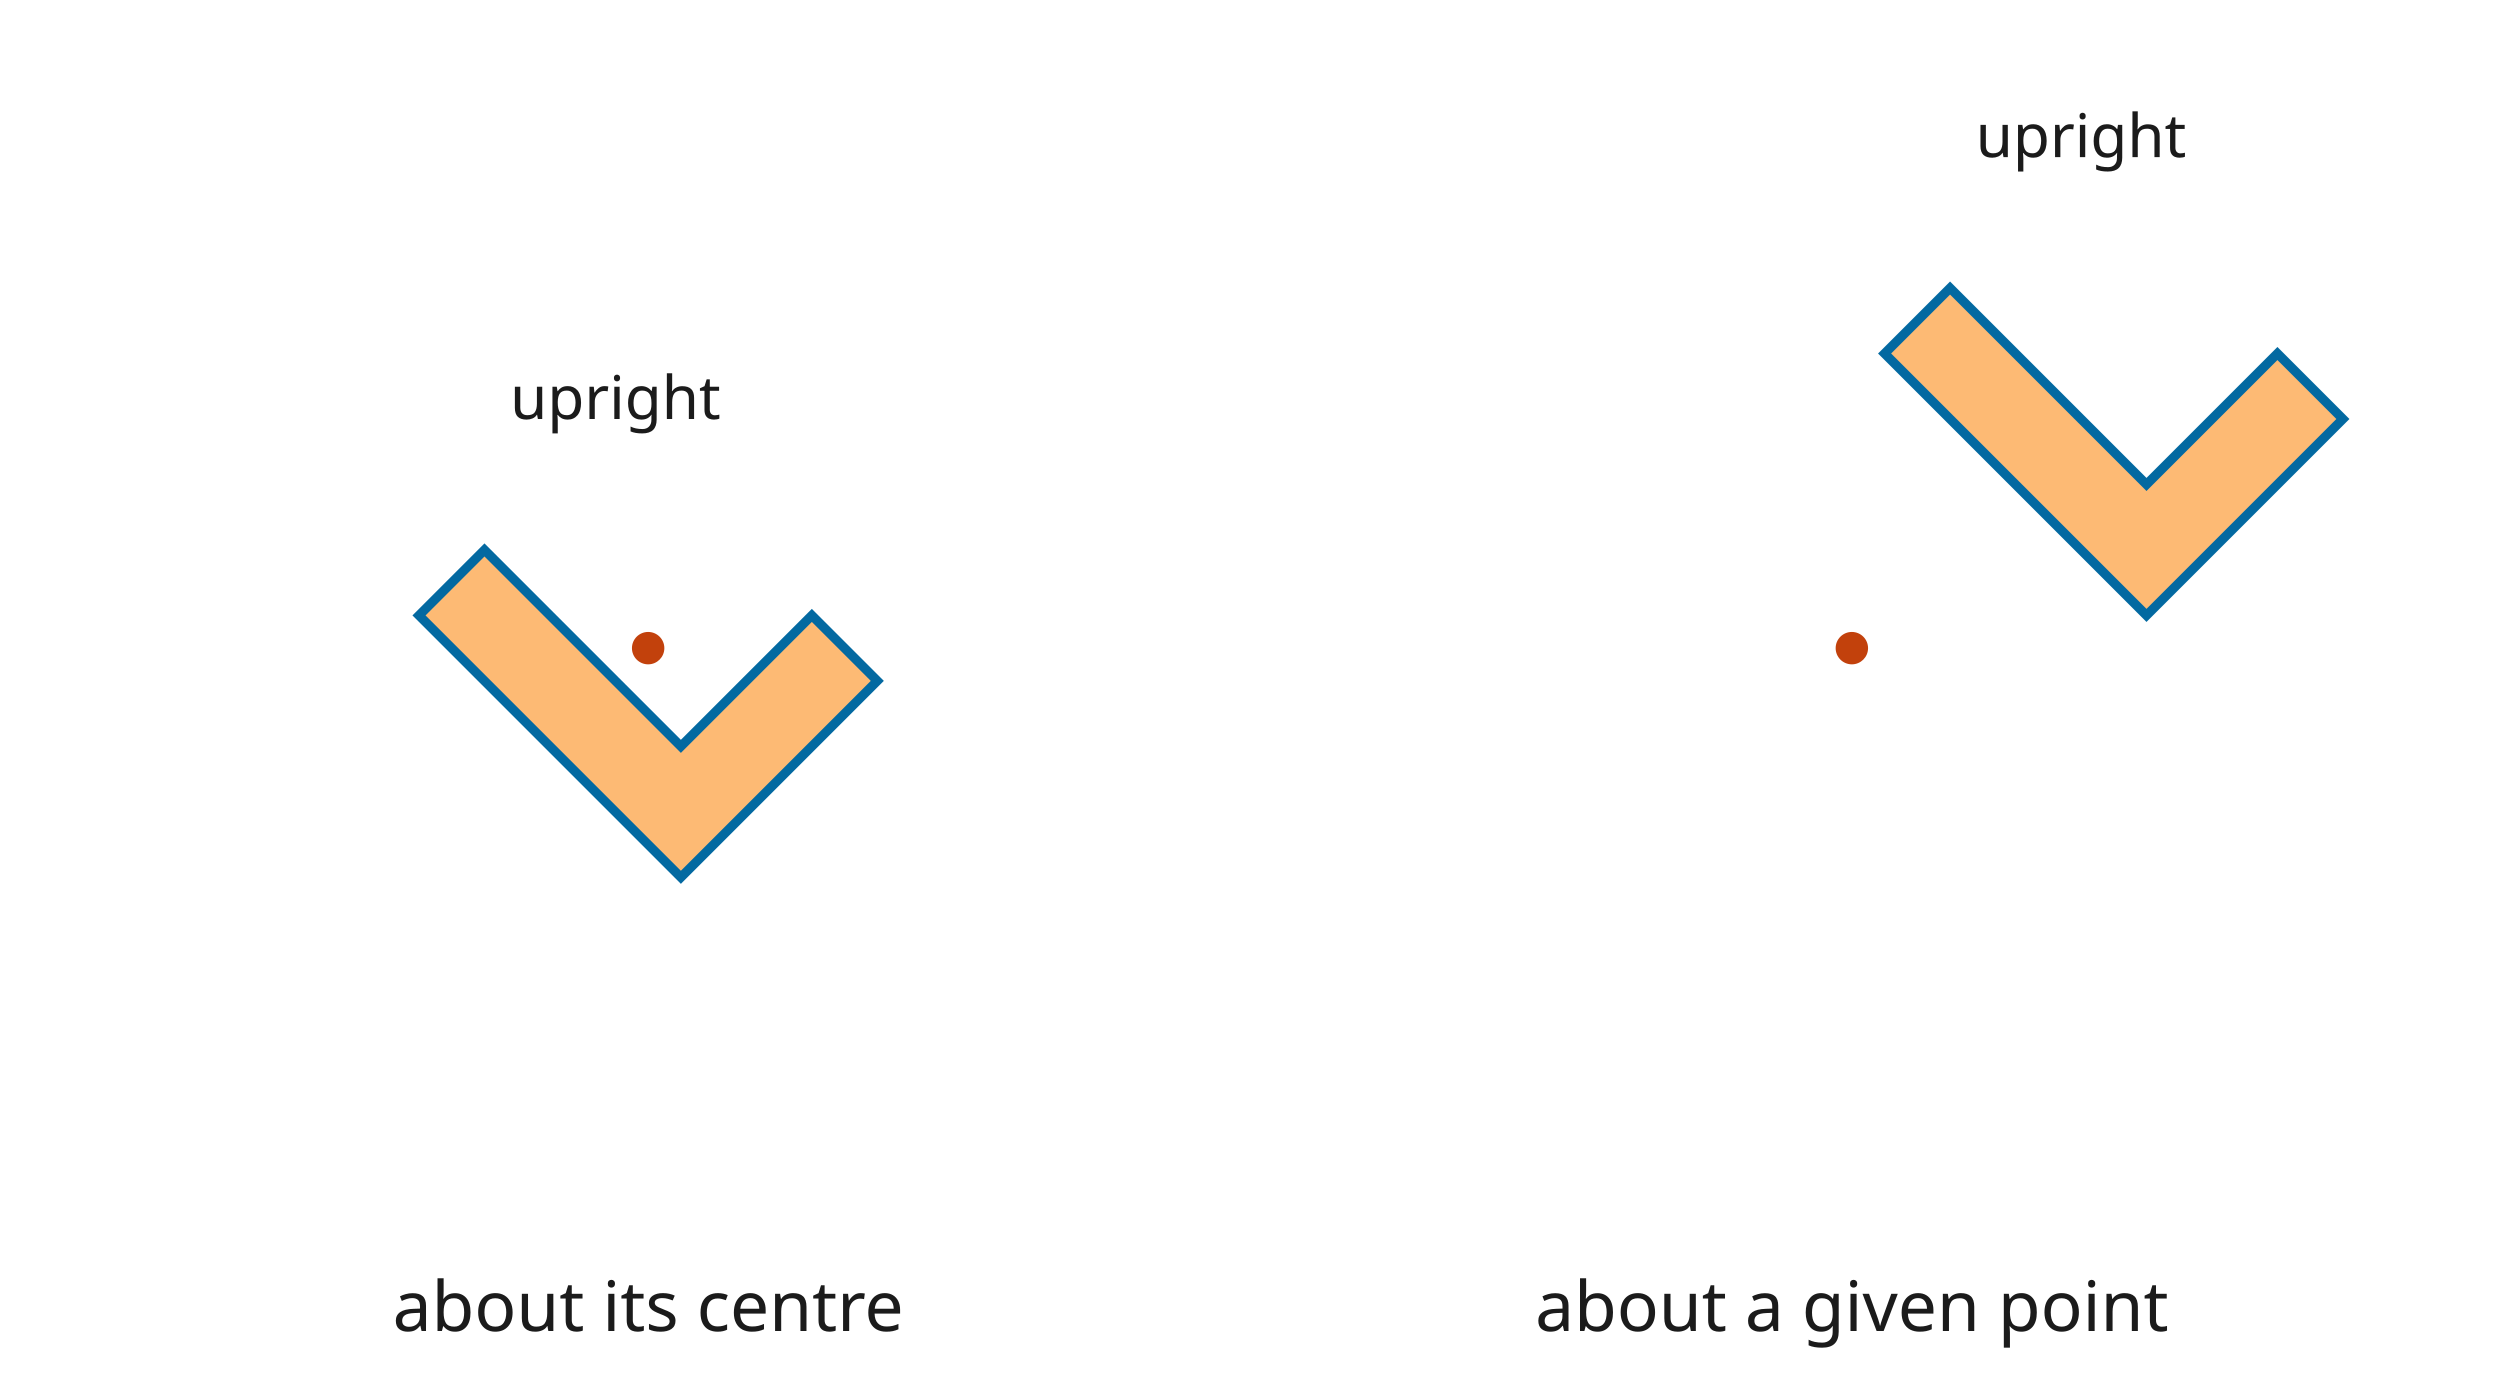
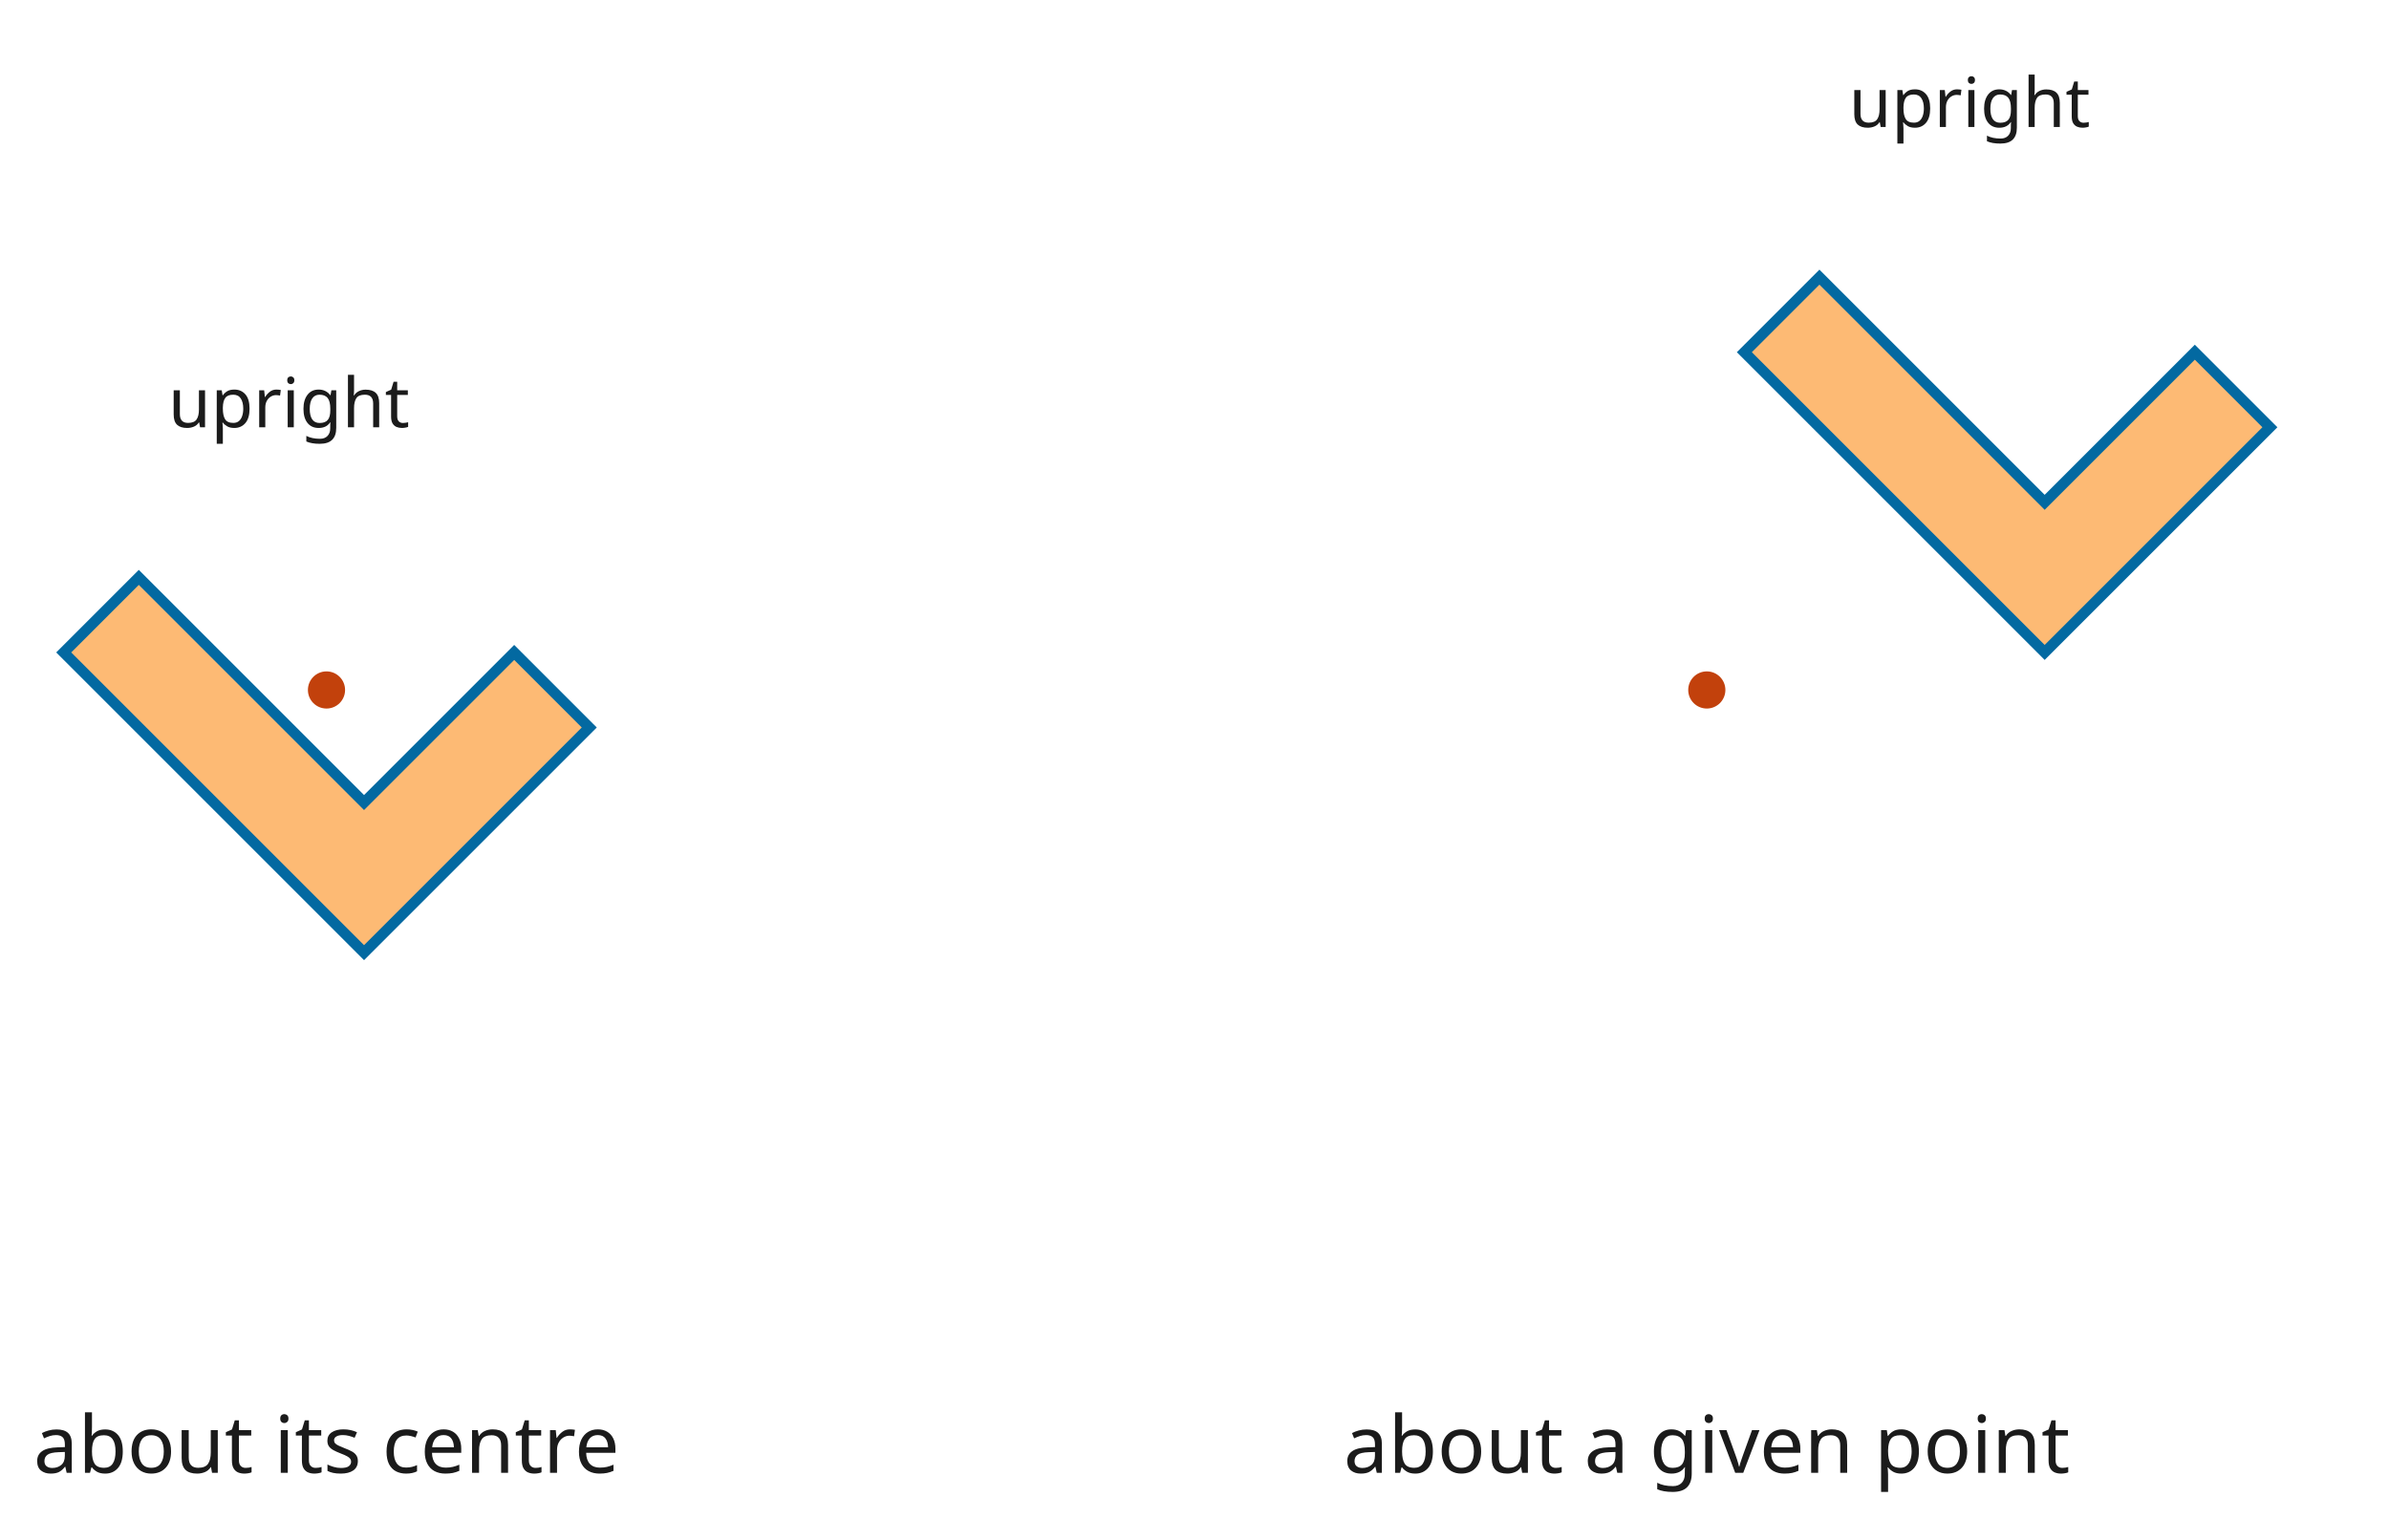
- <svg xmlns="http://www.w3.org/2000/svg" viewBox="0 0 1080 600">
+ <svg xmlns="http://www.w3.org/2000/svg" viewBox="0 0 900 580">
  <style>:root{--ink:#1b1b1b;--mist:#b4b9c0;--slate:#6b7280;--ember:#c2410c;--amber:#b45309;--peach:#fdba74;--deep:#0369a1;--sky:#38bdf8;--haze:#7ea8c4;--steel:#5a8fb3;--frost:#e0f2fe;--moss:#15803d;--shade0:#857763;--shade1:#8f816d;--shade2:#9a8c78;--shade3:#a49682;--shade4:#aea08c;--shade5:#b8aa96;--shade6:#c3b5a1;--shade7:#cdbfab;--shade8:#d7c9b5;--shade9:#e1d3bf;--shade10:#ecdeca;--shade11:#f6e8d4}@media(prefers-color-scheme:dark){:root{--ink:#ebebeb;--mist:#3a414c;--slate:#9aa3ae;--ember:#f97316;--amber:#eba043;--peach:#7a4a1c;--deep:#4cb8ea;--sky:#1f6f96;--haze:#3d5f76;--steel:#4a6f88;--frost:#17293b;--moss:#3ec46d;--shade0:#182434;--shade1:#202c3c;--shade2:#283444;--shade3:#303c4c;--shade4:#384454;--shade5:#404c5c;--shade6:#475363;--shade7:#4f5b6b;--shade8:#576373;--shade9:#5f6b7b;--shade10:#677383;--shade11:#6f7b8b}}</style>
-   <path data-mark="turns/own/pivot/disc" d="M287 280C287 276.134 283.866 273 280 273C276.134 273 273 276.134 273 280C273 283.866 276.134 287 280 287C283.866 287 287 283.866 287 280Z" fill="var(--ember, #c2410c)" />
-   <path data-mark="turns/own/rider/ell" d="M294.142 378.995C322.426 350.711 350.711 322.426 378.995 294.142C369.567 284.714 360.139 275.286 350.711 265.858C331.854 284.714 312.998 303.57 294.142 322.426C265.858 294.142 237.574 265.858 209.289 237.574C199.861 247.002 190.433 256.43 181.005 265.858C218.717 303.57 256.43 341.283 294.142 378.995Z" fill="var(--peach, #fdba74)" stroke="var(--deep, #0369a1)" stroke-width="4" />
-   <text data-mark="turns/own/rider/word" x="265.858" y="181.005" font-family="sans-serif" font-size="26" fill="var(--ink, #1b1b1b)" text-anchor="middle">upright</text>
-   <text data-mark="turns/own/label" x="280" y="575" font-family="sans-serif" font-size="30" fill="var(--ink, #1b1b1b)" text-anchor="middle">about its centre</text>
-   <path data-mark="turns/given/pivot/disc" d="M807 280C807 276.134 803.866 273 800 273C796.134 273 793 276.134 793 280C793 283.866 796.134 287 800 287C803.866 287 807 283.866 807 280Z" fill="var(--ember, #c2410c)" />
-   <path data-mark="turns/given/rider/ell" d="M927.279 265.858C955.563 237.574 983.848 209.289 1012.132 181.005C1002.704 171.577 993.276 162.149 983.848 152.721C964.992 171.577 946.135 190.433 927.279 209.289C898.995 181.005 870.711 152.721 842.426 124.437C832.998 133.865 823.57 143.293 814.142 152.721C851.854 190.433 889.567 228.146 927.279 265.858Z" fill="var(--peach, #fdba74)" stroke="var(--deep, #0369a1)" stroke-width="4" />
-   <text data-mark="turns/given/rider/word" x="898.995" y="67.868" font-family="sans-serif" font-size="26" fill="var(--ink, #1b1b1b)" text-anchor="middle">upright</text>
-   <text data-mark="turns/given/label" x="800" y="575" font-family="sans-serif" font-size="30" fill="var(--ink, #1b1b1b)" text-anchor="middle">about a given point</text>
+   <path data-mark="turns/own/pivot/disc" d="M130 260C130 256.134 126.866 253 123 253C119.134 253 116 256.134 116 260C116 263.866 119.134 267 123 267C126.866 267 130 263.866 130 260Z" fill="var(--ember, #c2410c)" />
+   <path data-mark="turns/own/rider/ell" d="M137.142 358.995C165.426 330.711 193.711 302.426 221.995 274.142C212.567 264.714 203.139 255.286 193.711 245.858C174.854 264.714 155.998 283.57 137.142 302.426C108.858 274.142 80.574 245.858 52.289 217.574C42.861 227.002 33.433 236.43 24.005 245.858C61.717 283.57 99.43 321.283 137.142 358.995Z" fill="var(--peach, #fdba74)" stroke="var(--deep, #0369a1)" stroke-width="4" />
+   <text data-mark="turns/own/rider/word" x="108.858" y="161.005" font-family="sans-serif" font-size="26" fill="var(--ink, #1b1b1b)" text-anchor="middle">upright</text>
+   <text data-mark="turns/own/label" x="123" y="555" font-family="sans-serif" font-size="30" fill="var(--ink, #1b1b1b)" text-anchor="middle">about its centre</text>
+   <path data-mark="turns/given/pivot/disc" d="M650 260C650 256.134 646.866 253 643 253C639.134 253 636 256.134 636 260C636 263.866 639.134 267 643 267C646.866 267 650 263.866 650 260Z" fill="var(--ember, #c2410c)" />
+   <path data-mark="turns/given/rider/ell" d="M770.279 245.858C798.563 217.574 826.848 189.289 855.132 161.005C845.704 151.577 836.276 142.149 826.848 132.721C807.992 151.577 789.135 170.433 770.279 189.289C741.995 161.005 713.711 132.721 685.426 104.437C675.998 113.865 666.57 123.293 657.142 132.721C694.854 170.433 732.567 208.146 770.279 245.858Z" fill="var(--peach, #fdba74)" stroke="var(--deep, #0369a1)" stroke-width="4" />
+   <text data-mark="turns/given/rider/word" x="741.995" y="47.868" font-family="sans-serif" font-size="26" fill="var(--ink, #1b1b1b)" text-anchor="middle">upright</text>
+   <text data-mark="turns/given/label" x="643" y="555" font-family="sans-serif" font-size="30" fill="var(--ink, #1b1b1b)" text-anchor="middle">about a given point</text>
</svg>
